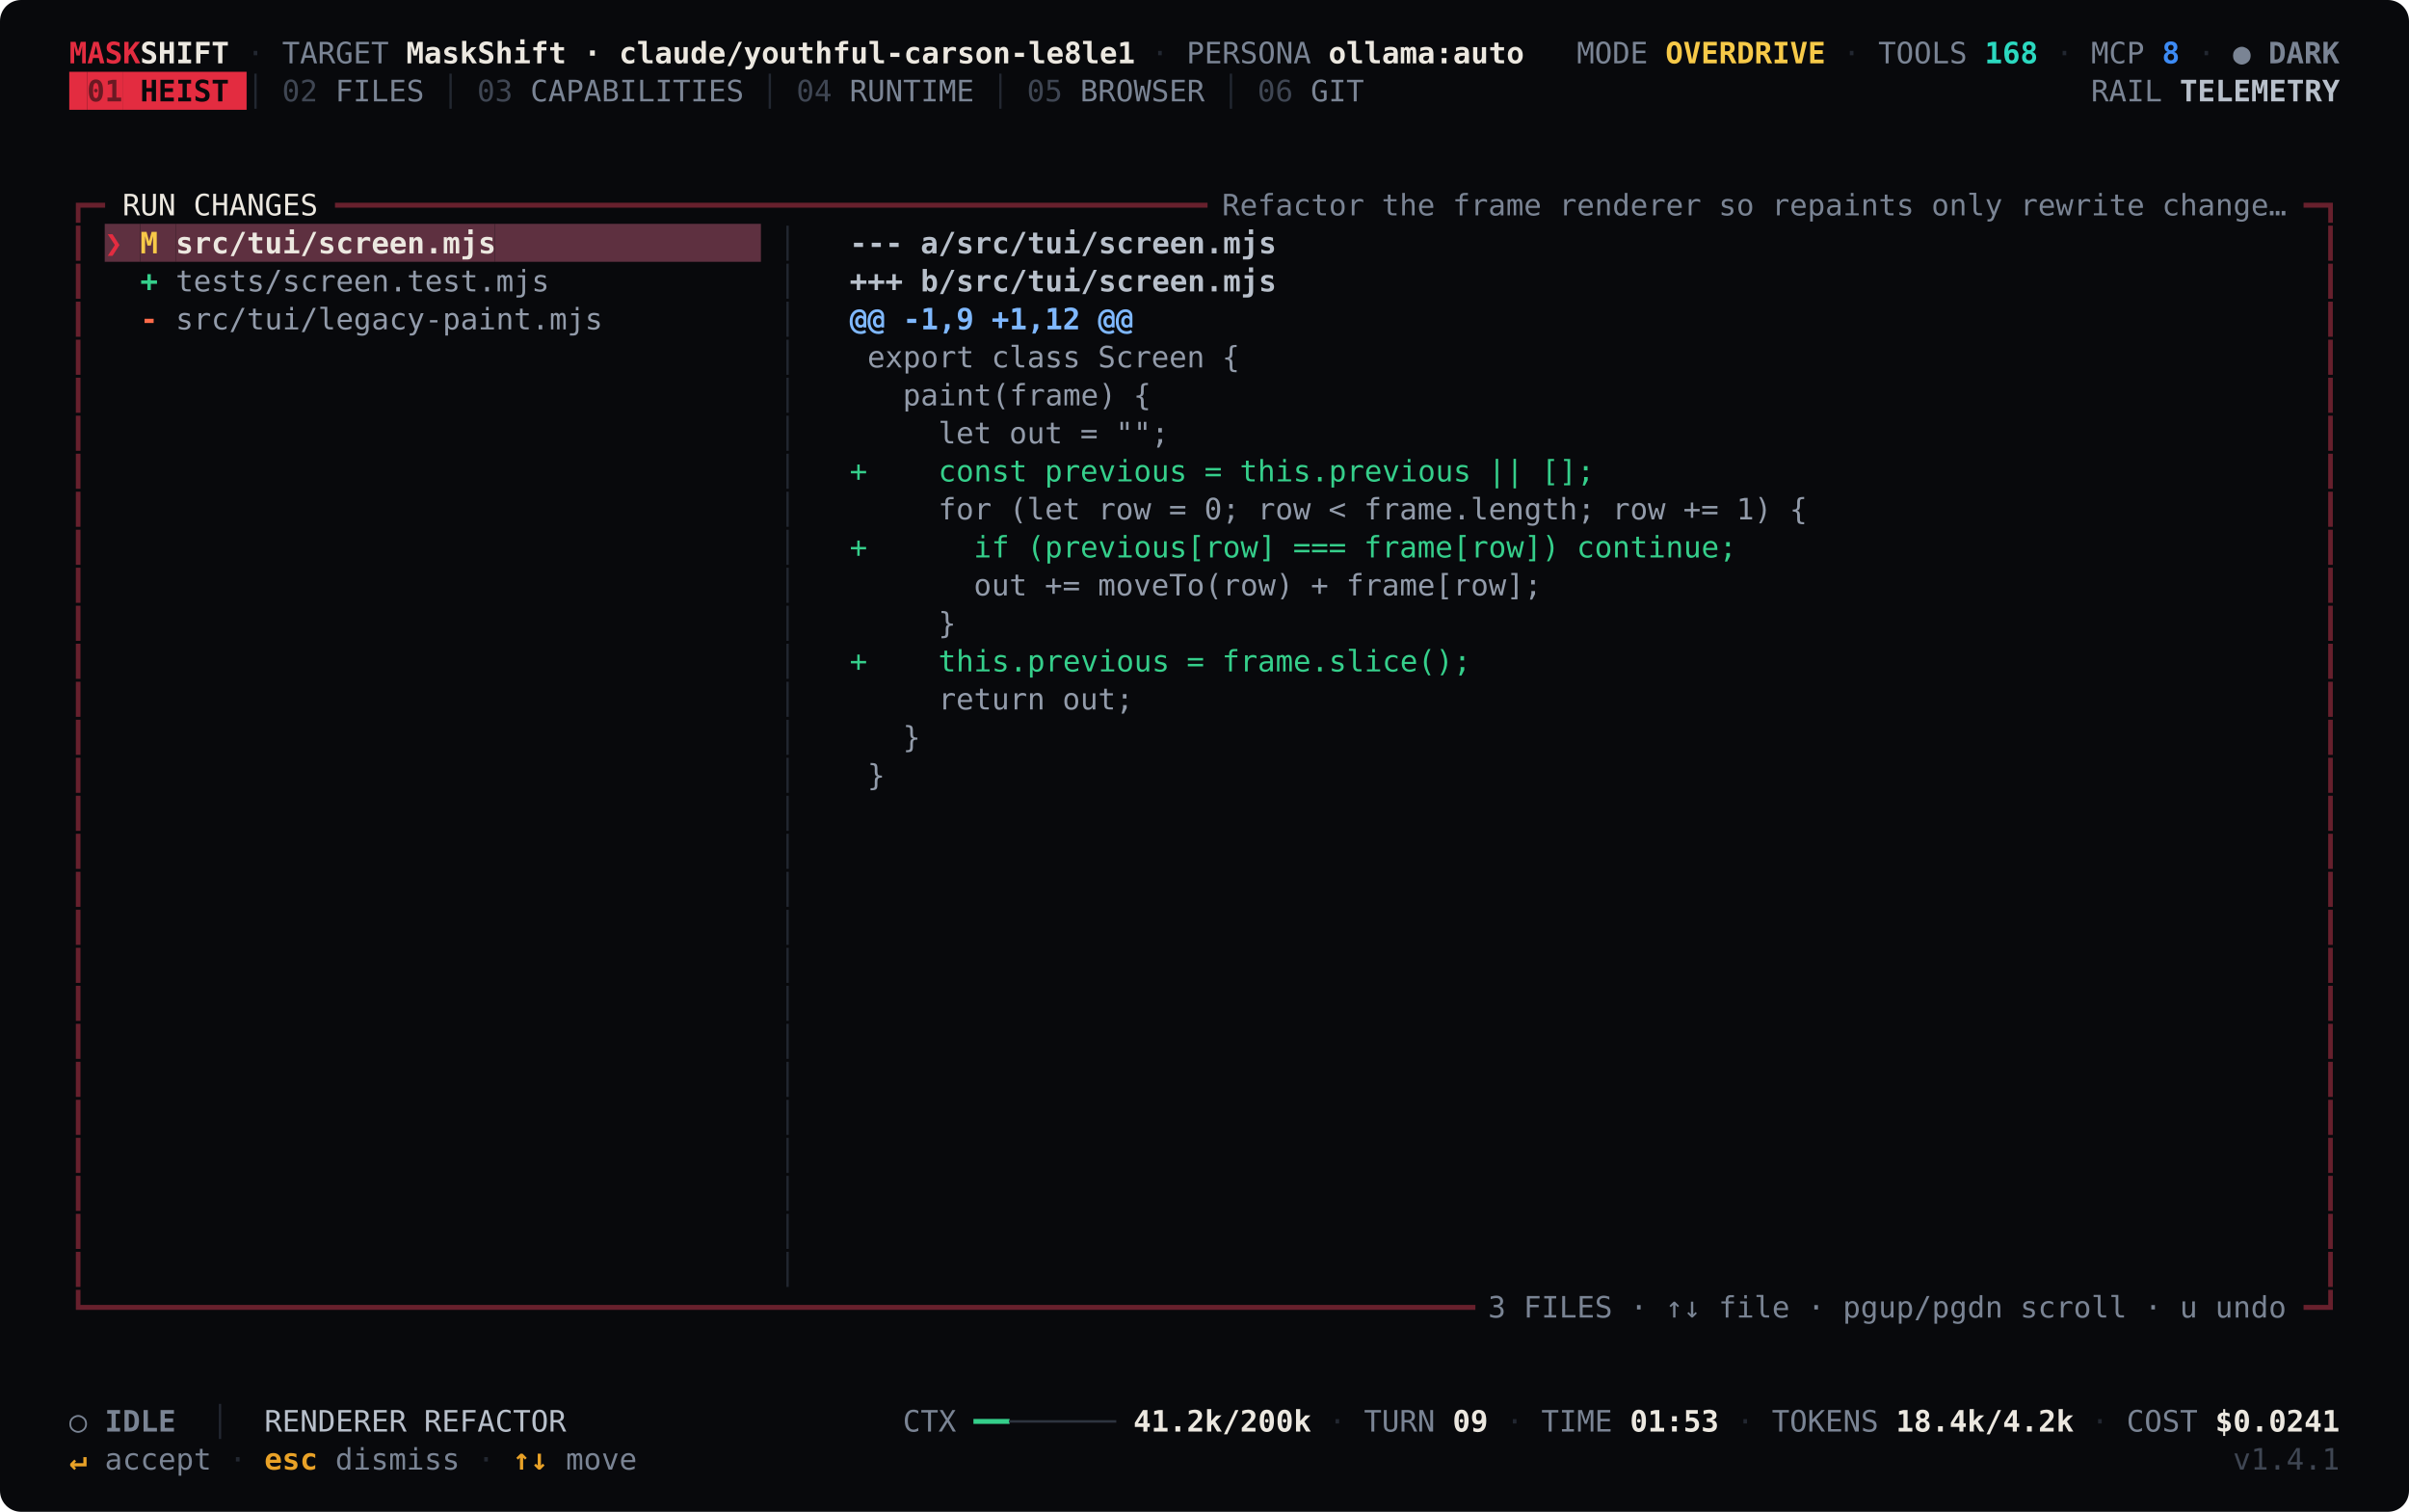
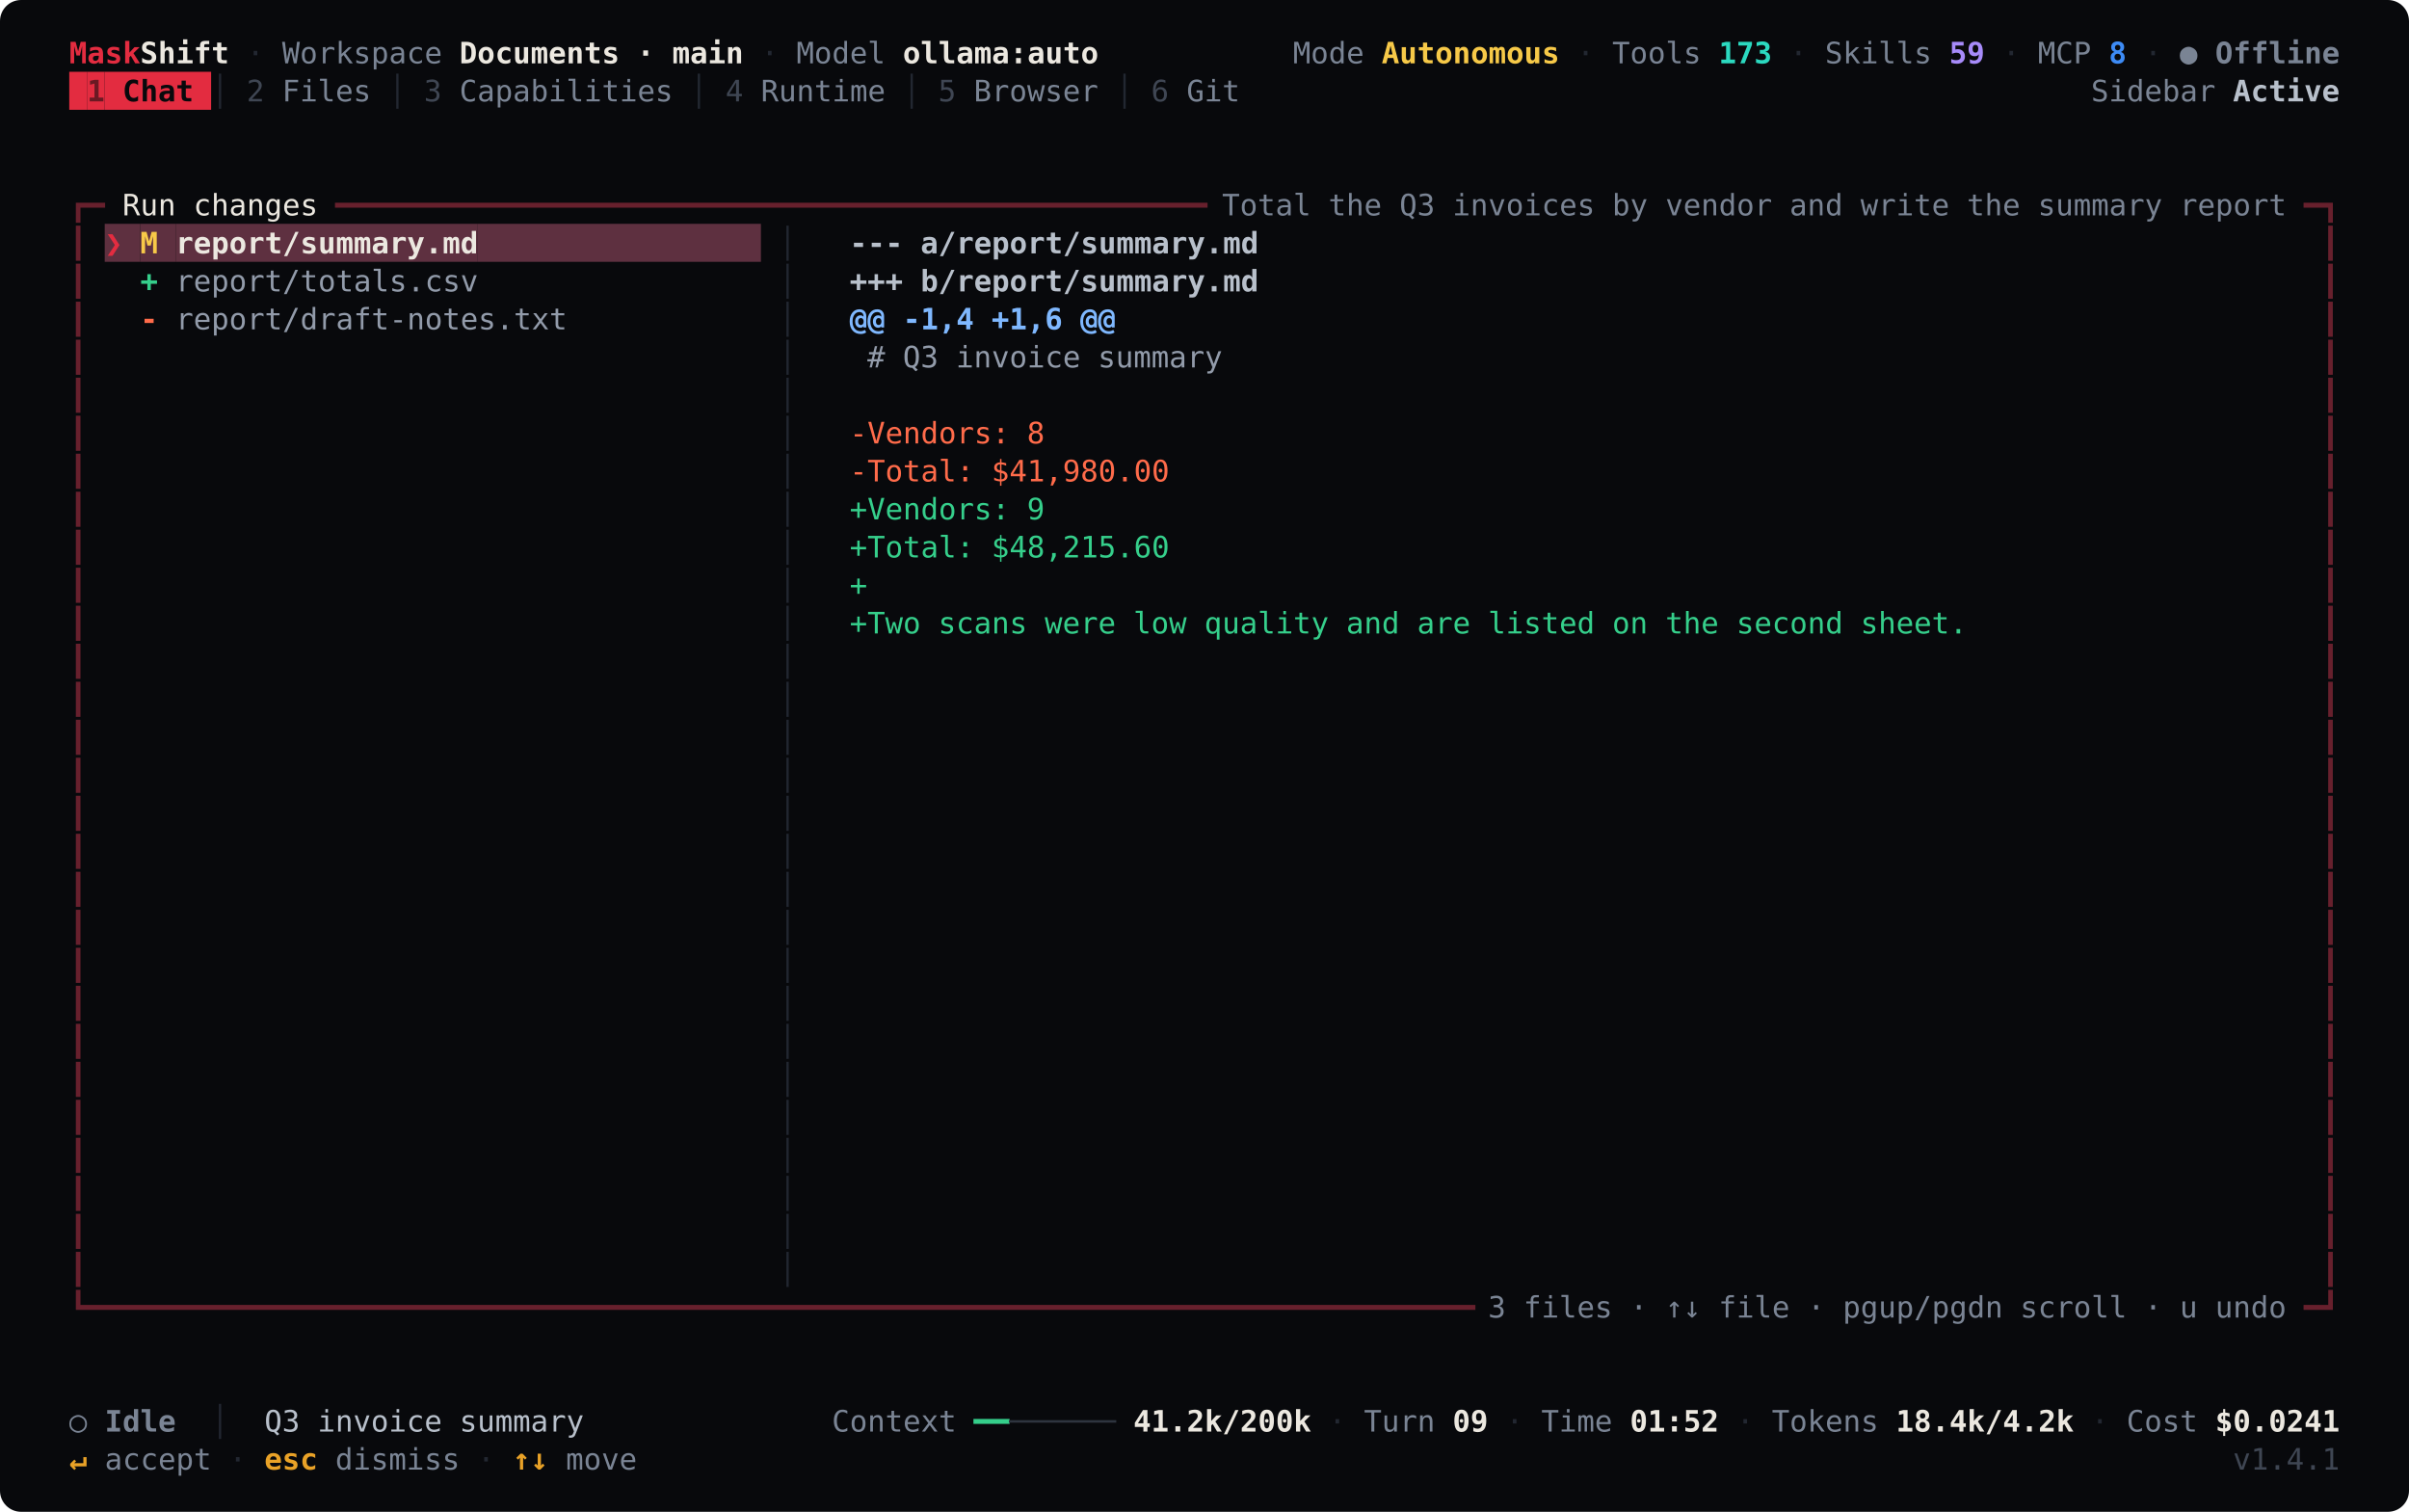
<svg xmlns="http://www.w3.org/2000/svg" width="1141" height="716" viewBox="0 0 1141 716" role="img" aria-label="MaskShift — what the last run changed">
  <rect width="100%" height="100%" rx="10" fill="#08090C" />
  <g font-family="SFMono-Regular, Menlo, Consolas, DejaVu Sans Mono, monospace" font-size="14" xml:space="preserve">
-     <text x="32.80" y="30.00" fill="#e32c40" textLength="33.60" lengthAdjust="spacingAndGlyphs" font-weight="700">MASK</text>
-     <text x="66.40" y="30.00" fill="#ece8e0" textLength="42.00" lengthAdjust="spacingAndGlyphs" font-weight="700">SHIFT</text>
+     <text x="32.80" y="30.00" fill="#e32c40" textLength="33.60" lengthAdjust="spacingAndGlyphs" font-weight="700">Mask</text>
+     <text x="66.40" y="30.00" fill="#ece8e0" textLength="42.00" lengthAdjust="spacingAndGlyphs" font-weight="700">Shift</text>
    <text x="116.80" y="30.00" fill="#222731" textLength="8.40" lengthAdjust="spacingAndGlyphs">·</text>
-     <text x="133.60" y="30.00" fill="#7a8494" textLength="50.40" lengthAdjust="spacingAndGlyphs">TARGET</text>
-     <text x="192.40" y="30.00" fill="#ece8e0" textLength="75.60" lengthAdjust="spacingAndGlyphs" font-weight="700">MaskShift</text>
-     <text x="276.40" y="30.00" fill="#ece8e0" textLength="8.40" lengthAdjust="spacingAndGlyphs" font-weight="700">·</text>
-     <text x="293.20" y="30.00" fill="#ece8e0" textLength="243.60" lengthAdjust="spacingAndGlyphs" font-weight="700">claude/youthful-carson-le8le1</text>
-     <text x="545.20" y="30.00" fill="#222731" textLength="8.40" lengthAdjust="spacingAndGlyphs">·</text>
-     <text x="562.00" y="30.00" fill="#7a8494" textLength="58.80" lengthAdjust="spacingAndGlyphs">PERSONA</text>
-     <text x="629.20" y="30.00" fill="#ece8e0" textLength="92.40" lengthAdjust="spacingAndGlyphs" font-weight="700">ollama:auto</text>
-     <text x="746.80" y="30.00" fill="#7a8494" textLength="33.60" lengthAdjust="spacingAndGlyphs">MODE</text>
-     <text x="788.80" y="30.00" fill="#f7c948" textLength="75.60" lengthAdjust="spacingAndGlyphs" font-weight="700">OVERDRIVE</text>
-     <text x="872.80" y="30.00" fill="#222731" textLength="8.40" lengthAdjust="spacingAndGlyphs">·</text>
-     <text x="889.60" y="30.00" fill="#7a8494" textLength="42.00" lengthAdjust="spacingAndGlyphs">TOOLS</text>
-     <text x="940.00" y="30.00" fill="#2bd9c0" textLength="25.20" lengthAdjust="spacingAndGlyphs" font-weight="700">168</text>
-     <text x="973.60" y="30.00" fill="#222731" textLength="8.40" lengthAdjust="spacingAndGlyphs">·</text>
-     <text x="990.40" y="30.00" fill="#7a8494" textLength="25.20" lengthAdjust="spacingAndGlyphs">MCP</text>
-     <text x="1024.00" y="30.00" fill="#3d8bf5" textLength="8.40" lengthAdjust="spacingAndGlyphs" font-weight="700">8</text>
-     <text x="1040.80" y="30.00" fill="#222731" textLength="8.40" lengthAdjust="spacingAndGlyphs">·</text>
-     <text x="1057.60" y="30.00" fill="#7a8494" textLength="8.40" lengthAdjust="spacingAndGlyphs">●</text>
-     <text x="1074.40" y="30.00" fill="#7a8494" textLength="33.60" lengthAdjust="spacingAndGlyphs" font-weight="700">DARK</text>
+     <text x="133.60" y="30.00" fill="#7a8494" textLength="75.60" lengthAdjust="spacingAndGlyphs">Workspace</text>
+     <text x="217.60" y="30.00" fill="#ece8e0" textLength="75.60" lengthAdjust="spacingAndGlyphs" font-weight="700">Documents</text>
+     <text x="301.60" y="30.00" fill="#ece8e0" textLength="8.40" lengthAdjust="spacingAndGlyphs" font-weight="700">·</text>
+     <text x="318.40" y="30.00" fill="#ece8e0" textLength="33.60" lengthAdjust="spacingAndGlyphs" font-weight="700">main</text>
+     <text x="360.40" y="30.00" fill="#222731" textLength="8.40" lengthAdjust="spacingAndGlyphs">·</text>
+     <text x="377.20" y="30.00" fill="#7a8494" textLength="42.00" lengthAdjust="spacingAndGlyphs">Model</text>
+     <text x="427.60" y="30.00" fill="#ece8e0" textLength="92.40" lengthAdjust="spacingAndGlyphs" font-weight="700">ollama:auto</text>
+     <text x="612.40" y="30.00" fill="#7a8494" textLength="33.60" lengthAdjust="spacingAndGlyphs">Mode</text>
+     <text x="654.40" y="30.00" fill="#f7c948" textLength="84.00" lengthAdjust="spacingAndGlyphs" font-weight="700">Autonomous</text>
+     <text x="746.80" y="30.00" fill="#222731" textLength="8.40" lengthAdjust="spacingAndGlyphs">·</text>
+     <text x="763.60" y="30.00" fill="#7a8494" textLength="42.00" lengthAdjust="spacingAndGlyphs">Tools</text>
+     <text x="814.00" y="30.00" fill="#2bd9c0" textLength="25.20" lengthAdjust="spacingAndGlyphs" font-weight="700">173</text>
+     <text x="847.60" y="30.00" fill="#222731" textLength="8.40" lengthAdjust="spacingAndGlyphs">·</text>
+     <text x="864.40" y="30.00" fill="#7a8494" textLength="50.40" lengthAdjust="spacingAndGlyphs">Skills</text>
+     <text x="923.20" y="30.00" fill="#a78bfa" textLength="16.80" lengthAdjust="spacingAndGlyphs" font-weight="700">59</text>
+     <text x="948.40" y="30.00" fill="#222731" textLength="8.40" lengthAdjust="spacingAndGlyphs">·</text>
+     <text x="965.20" y="30.00" fill="#7a8494" textLength="25.20" lengthAdjust="spacingAndGlyphs">MCP</text>
+     <text x="998.80" y="30.00" fill="#3d8bf5" textLength="8.40" lengthAdjust="spacingAndGlyphs" font-weight="700">8</text>
+     <text x="1015.60" y="30.00" fill="#222731" textLength="8.40" lengthAdjust="spacingAndGlyphs">·</text>
+     <text x="1032.40" y="30.00" fill="#7a8494" textLength="8.40" lengthAdjust="spacingAndGlyphs">●</text>
+     <text x="1049.20" y="30.00" fill="#7a8494" textLength="58.80" lengthAdjust="spacingAndGlyphs" font-weight="700">Offline</text>
    <rect x="32.80" y="34.00" width="8.40" height="18" fill="#e32c40" />
-     <rect x="41.20" y="34.00" width="16.80" height="18" fill="#e32c40" />
-     <text x="41.20" y="48.00" fill="#6b1923" textLength="16.80" lengthAdjust="spacingAndGlyphs" font-weight="700">01</text>
-     <rect x="58.00" y="34.00" width="58.80" height="18" fill="#e32c40" />
-     <text x="66.40" y="48.00" fill="#08090c" textLength="42.00" lengthAdjust="spacingAndGlyphs" font-weight="700">HEIST</text>
-     <text x="116.80" y="48.00" fill="#222731" textLength="8.40" lengthAdjust="spacingAndGlyphs">│</text>
-     <text x="133.60" y="48.00" fill="#3f4653" textLength="16.80" lengthAdjust="spacingAndGlyphs">02</text>
-     <text x="158.80" y="48.00" fill="#7a8494" textLength="42.00" lengthAdjust="spacingAndGlyphs">FILES</text>
-     <text x="209.20" y="48.00" fill="#222731" textLength="8.40" lengthAdjust="spacingAndGlyphs">│</text>
-     <text x="226.00" y="48.00" fill="#3f4653" textLength="16.80" lengthAdjust="spacingAndGlyphs">03</text>
-     <text x="251.20" y="48.00" fill="#7a8494" textLength="100.80" lengthAdjust="spacingAndGlyphs">CAPABILITIES</text>
-     <text x="360.40" y="48.00" fill="#222731" textLength="8.40" lengthAdjust="spacingAndGlyphs">│</text>
-     <text x="377.20" y="48.00" fill="#3f4653" textLength="16.80" lengthAdjust="spacingAndGlyphs">04</text>
-     <text x="402.40" y="48.00" fill="#7a8494" textLength="58.80" lengthAdjust="spacingAndGlyphs">RUNTIME</text>
-     <text x="469.60" y="48.00" fill="#222731" textLength="8.40" lengthAdjust="spacingAndGlyphs">│</text>
-     <text x="486.40" y="48.00" fill="#3f4653" textLength="16.80" lengthAdjust="spacingAndGlyphs">05</text>
-     <text x="511.60" y="48.00" fill="#7a8494" textLength="58.80" lengthAdjust="spacingAndGlyphs">BROWSER</text>
-     <text x="578.80" y="48.00" fill="#222731" textLength="8.40" lengthAdjust="spacingAndGlyphs">│</text>
-     <text x="595.60" y="48.00" fill="#3f4653" textLength="16.80" lengthAdjust="spacingAndGlyphs">06</text>
-     <text x="620.80" y="48.00" fill="#7a8494" textLength="25.20" lengthAdjust="spacingAndGlyphs">GIT</text>
-     <text x="990.40" y="48.00" fill="#7a8494" textLength="33.60" lengthAdjust="spacingAndGlyphs">RAIL</text>
-     <text x="1032.40" y="48.00" fill="#b8c0cb" textLength="75.60" lengthAdjust="spacingAndGlyphs" font-weight="700">TELEMETRY</text>
+     <rect x="41.20" y="34.00" width="8.40" height="18" fill="#e32c40" />
+     <text x="41.20" y="48.00" fill="#6b1923" textLength="8.40" lengthAdjust="spacingAndGlyphs" font-weight="700">1</text>
+     <rect x="49.60" y="34.00" width="50.40" height="18" fill="#e32c40" />
+     <text x="58.00" y="48.00" fill="#08090c" textLength="33.60" lengthAdjust="spacingAndGlyphs" font-weight="700">Chat</text>
+     <text x="100.00" y="48.00" fill="#222731" textLength="8.40" lengthAdjust="spacingAndGlyphs">│</text>
+     <text x="116.80" y="48.00" fill="#3f4653" textLength="8.40" lengthAdjust="spacingAndGlyphs">2</text>
+     <text x="133.60" y="48.00" fill="#7a8494" textLength="42.00" lengthAdjust="spacingAndGlyphs">Files</text>
+     <text x="184.00" y="48.00" fill="#222731" textLength="8.40" lengthAdjust="spacingAndGlyphs">│</text>
+     <text x="200.80" y="48.00" fill="#3f4653" textLength="8.40" lengthAdjust="spacingAndGlyphs">3</text>
+     <text x="217.60" y="48.00" fill="#7a8494" textLength="100.80" lengthAdjust="spacingAndGlyphs">Capabilities</text>
+     <text x="326.80" y="48.00" fill="#222731" textLength="8.40" lengthAdjust="spacingAndGlyphs">│</text>
+     <text x="343.60" y="48.00" fill="#3f4653" textLength="8.40" lengthAdjust="spacingAndGlyphs">4</text>
+     <text x="360.40" y="48.00" fill="#7a8494" textLength="58.80" lengthAdjust="spacingAndGlyphs">Runtime</text>
+     <text x="427.60" y="48.00" fill="#222731" textLength="8.40" lengthAdjust="spacingAndGlyphs">│</text>
+     <text x="444.40" y="48.00" fill="#3f4653" textLength="8.40" lengthAdjust="spacingAndGlyphs">5</text>
+     <text x="461.20" y="48.00" fill="#7a8494" textLength="58.80" lengthAdjust="spacingAndGlyphs">Browser</text>
+     <text x="528.40" y="48.00" fill="#222731" textLength="8.40" lengthAdjust="spacingAndGlyphs">│</text>
+     <text x="545.20" y="48.00" fill="#3f4653" textLength="8.40" lengthAdjust="spacingAndGlyphs">6</text>
+     <text x="562.00" y="48.00" fill="#7a8494" textLength="25.20" lengthAdjust="spacingAndGlyphs">Git</text>
+     <text x="990.40" y="48.00" fill="#7a8494" textLength="58.80" lengthAdjust="spacingAndGlyphs">Sidebar</text>
+     <text x="1057.60" y="48.00" fill="#b8c0cb" textLength="50.40" lengthAdjust="spacingAndGlyphs" font-weight="700">Active</text>
    <text x="32.80" y="102.00" fill="#67202d" textLength="16.80" lengthAdjust="spacingAndGlyphs">┏━</text>
-     <text x="58.00" y="102.00" fill="#ece8e0" textLength="25.20" lengthAdjust="spacingAndGlyphs">RUN</text>
-     <text x="91.60" y="102.00" fill="#ece8e0" textLength="58.80" lengthAdjust="spacingAndGlyphs">CHANGES</text>
+     <text x="58.00" y="102.00" fill="#ece8e0" textLength="25.20" lengthAdjust="spacingAndGlyphs">Run</text>
+     <text x="91.60" y="102.00" fill="#ece8e0" textLength="58.80" lengthAdjust="spacingAndGlyphs">changes</text>
    <text x="158.80" y="102.00" fill="#67202d" textLength="411.60" lengthAdjust="spacingAndGlyphs">━━━━━━━━━━━━━━━━━━━━━━━━━━━━━━━━━━━━━━━━━━━━━━━━━</text>
-     <text x="578.80" y="102.00" fill="#7a8494" textLength="67.20" lengthAdjust="spacingAndGlyphs">Refactor</text>
-     <text x="654.40" y="102.00" fill="#7a8494" textLength="25.20" lengthAdjust="spacingAndGlyphs">the</text>
-     <text x="688.00" y="102.00" fill="#7a8494" textLength="42.00" lengthAdjust="spacingAndGlyphs">frame</text>
-     <text x="738.40" y="102.00" fill="#7a8494" textLength="67.20" lengthAdjust="spacingAndGlyphs">renderer</text>
-     <text x="814.00" y="102.00" fill="#7a8494" textLength="16.80" lengthAdjust="spacingAndGlyphs">so</text>
-     <text x="839.20" y="102.00" fill="#7a8494" textLength="67.20" lengthAdjust="spacingAndGlyphs">repaints</text>
-     <text x="914.80" y="102.00" fill="#7a8494" textLength="33.60" lengthAdjust="spacingAndGlyphs">only</text>
-     <text x="956.80" y="102.00" fill="#7a8494" textLength="58.80" lengthAdjust="spacingAndGlyphs">rewrite</text>
-     <text x="1024.00" y="102.00" fill="#7a8494" textLength="58.80" lengthAdjust="spacingAndGlyphs">change…</text>
+     <text x="578.80" y="102.00" fill="#7a8494" textLength="42.00" lengthAdjust="spacingAndGlyphs">Total</text>
+     <text x="629.20" y="102.00" fill="#7a8494" textLength="25.20" lengthAdjust="spacingAndGlyphs">the</text>
+     <text x="662.80" y="102.00" fill="#7a8494" textLength="16.80" lengthAdjust="spacingAndGlyphs">Q3</text>
+     <text x="688.00" y="102.00" fill="#7a8494" textLength="67.20" lengthAdjust="spacingAndGlyphs">invoices</text>
+     <text x="763.60" y="102.00" fill="#7a8494" textLength="16.80" lengthAdjust="spacingAndGlyphs">by</text>
+     <text x="788.80" y="102.00" fill="#7a8494" textLength="50.40" lengthAdjust="spacingAndGlyphs">vendor</text>
+     <text x="847.60" y="102.00" fill="#7a8494" textLength="25.20" lengthAdjust="spacingAndGlyphs">and</text>
+     <text x="881.20" y="102.00" fill="#7a8494" textLength="42.00" lengthAdjust="spacingAndGlyphs">write</text>
+     <text x="931.60" y="102.00" fill="#7a8494" textLength="25.20" lengthAdjust="spacingAndGlyphs">the</text>
+     <text x="965.20" y="102.00" fill="#7a8494" textLength="58.80" lengthAdjust="spacingAndGlyphs">summary</text>
+     <text x="1032.40" y="102.00" fill="#7a8494" textLength="50.40" lengthAdjust="spacingAndGlyphs">report</text>
    <text x="1091.20" y="102.00" fill="#67202d" textLength="16.80" lengthAdjust="spacingAndGlyphs">━┓</text>
    <text x="32.80" y="120.00" fill="#67202d" textLength="8.40" lengthAdjust="spacingAndGlyphs">┃</text>
    <rect x="49.60" y="106.00" width="16.80" height="18" fill="#5e3040" />
    <text x="49.60" y="120.00" fill="#e32c40" textLength="8.40" lengthAdjust="spacingAndGlyphs">❯</text>
    <rect x="66.40" y="106.00" width="16.80" height="18" fill="#5e3040" />
    <text x="66.40" y="120.00" fill="#f7c948" textLength="8.40" lengthAdjust="spacingAndGlyphs" font-weight="700">M</text>
-     <rect x="83.20" y="106.00" width="151.20" height="18" fill="#5e3040" />
-     <text x="83.20" y="120.00" fill="#ece8e0" textLength="151.20" lengthAdjust="spacingAndGlyphs" font-weight="700">src/tui/screen.mjs</text>
-     <rect x="234.40" y="106.00" width="126.00" height="18" fill="#5e3040" />
+     <rect x="83.20" y="106.00" width="142.80" height="18" fill="#5e3040" />
+     <text x="83.20" y="120.00" fill="#ece8e0" textLength="142.80" lengthAdjust="spacingAndGlyphs" font-weight="700">report/summary.md</text>
+     <rect x="226.00" y="106.00" width="134.40" height="18" fill="#5e3040" />
    <text x="368.80" y="120.00" fill="#222731" textLength="8.40" lengthAdjust="spacingAndGlyphs">│</text>
    <text x="402.40" y="120.00" fill="#b8c0cb" textLength="25.20" lengthAdjust="spacingAndGlyphs" font-weight="700">---</text>
-     <text x="436.00" y="120.00" fill="#b8c0cb" textLength="168.00" lengthAdjust="spacingAndGlyphs" font-weight="700">a/src/tui/screen.mjs</text>
+     <text x="436.00" y="120.00" fill="#b8c0cb" textLength="159.60" lengthAdjust="spacingAndGlyphs" font-weight="700">a/report/summary.md</text>
    <text x="1099.60" y="120.00" fill="#67202d" textLength="8.40" lengthAdjust="spacingAndGlyphs">┃</text>
    <text x="32.80" y="138.00" fill="#67202d" textLength="8.40" lengthAdjust="spacingAndGlyphs">┃</text>
    <text x="66.40" y="138.00" fill="#35cf8b" textLength="8.40" lengthAdjust="spacingAndGlyphs" font-weight="700">+</text>
-     <text x="83.20" y="138.00" fill="#929baa" textLength="176.40" lengthAdjust="spacingAndGlyphs">tests/screen.test.mjs</text>
+     <text x="83.20" y="138.00" fill="#929baa" textLength="142.80" lengthAdjust="spacingAndGlyphs">report/totals.csv</text>
    <text x="368.80" y="138.00" fill="#222731" textLength="8.40" lengthAdjust="spacingAndGlyphs">│</text>
    <text x="402.40" y="138.00" fill="#b8c0cb" textLength="25.20" lengthAdjust="spacingAndGlyphs" font-weight="700">+++</text>
-     <text x="436.00" y="138.00" fill="#b8c0cb" textLength="168.00" lengthAdjust="spacingAndGlyphs" font-weight="700">b/src/tui/screen.mjs</text>
+     <text x="436.00" y="138.00" fill="#b8c0cb" textLength="159.60" lengthAdjust="spacingAndGlyphs" font-weight="700">b/report/summary.md</text>
    <text x="1099.60" y="138.00" fill="#67202d" textLength="8.40" lengthAdjust="spacingAndGlyphs">┃</text>
    <text x="32.80" y="156.00" fill="#67202d" textLength="8.40" lengthAdjust="spacingAndGlyphs">┃</text>
    <text x="66.40" y="156.00" fill="#ff6b4a" textLength="8.40" lengthAdjust="spacingAndGlyphs" font-weight="700">-</text>
-     <text x="83.20" y="156.00" fill="#929baa" textLength="201.60" lengthAdjust="spacingAndGlyphs">src/tui/legacy-paint.mjs</text>
+     <text x="83.20" y="156.00" fill="#929baa" textLength="184.80" lengthAdjust="spacingAndGlyphs">report/draft-notes.txt</text>
    <text x="368.80" y="156.00" fill="#222731" textLength="8.40" lengthAdjust="spacingAndGlyphs">│</text>
    <text x="402.40" y="156.00" fill="#7fb8ff" textLength="16.80" lengthAdjust="spacingAndGlyphs" font-weight="700">@@</text>
-     <text x="427.60" y="156.00" fill="#7fb8ff" textLength="33.60" lengthAdjust="spacingAndGlyphs" font-weight="700">-1,9</text>
-     <text x="469.60" y="156.00" fill="#7fb8ff" textLength="42.00" lengthAdjust="spacingAndGlyphs" font-weight="700">+1,12</text>
-     <text x="520.00" y="156.00" fill="#7fb8ff" textLength="16.80" lengthAdjust="spacingAndGlyphs" font-weight="700">@@</text>
+     <text x="427.60" y="156.00" fill="#7fb8ff" textLength="33.60" lengthAdjust="spacingAndGlyphs" font-weight="700">-1,4</text>
+     <text x="469.60" y="156.00" fill="#7fb8ff" textLength="33.60" lengthAdjust="spacingAndGlyphs" font-weight="700">+1,6</text>
+     <text x="511.60" y="156.00" fill="#7fb8ff" textLength="16.80" lengthAdjust="spacingAndGlyphs" font-weight="700">@@</text>
    <text x="1099.60" y="156.00" fill="#67202d" textLength="8.40" lengthAdjust="spacingAndGlyphs">┃</text>
    <text x="32.80" y="174.00" fill="#67202d" textLength="8.40" lengthAdjust="spacingAndGlyphs">┃</text>
    <text x="368.80" y="174.00" fill="#222731" textLength="8.40" lengthAdjust="spacingAndGlyphs">│</text>
-     <text x="410.80" y="174.00" fill="#929baa" textLength="50.40" lengthAdjust="spacingAndGlyphs">export</text>
-     <text x="469.60" y="174.00" fill="#929baa" textLength="42.00" lengthAdjust="spacingAndGlyphs">class</text>
-     <text x="520.00" y="174.00" fill="#929baa" textLength="50.40" lengthAdjust="spacingAndGlyphs">Screen</text>
-     <text x="578.80" y="174.00" fill="#929baa" textLength="8.40" lengthAdjust="spacingAndGlyphs">{</text>
+     <text x="410.80" y="174.00" fill="#929baa" textLength="8.40" lengthAdjust="spacingAndGlyphs">#</text>
+     <text x="427.60" y="174.00" fill="#929baa" textLength="16.80" lengthAdjust="spacingAndGlyphs">Q3</text>
+     <text x="452.80" y="174.00" fill="#929baa" textLength="58.80" lengthAdjust="spacingAndGlyphs">invoice</text>
+     <text x="520.00" y="174.00" fill="#929baa" textLength="58.80" lengthAdjust="spacingAndGlyphs">summary</text>
    <text x="1099.60" y="174.00" fill="#67202d" textLength="8.40" lengthAdjust="spacingAndGlyphs">┃</text>
    <text x="32.80" y="192.00" fill="#67202d" textLength="8.40" lengthAdjust="spacingAndGlyphs">┃</text>
    <text x="368.80" y="192.00" fill="#222731" textLength="8.40" lengthAdjust="spacingAndGlyphs">│</text>
-     <text x="427.60" y="192.00" fill="#929baa" textLength="100.80" lengthAdjust="spacingAndGlyphs">paint(frame)</text>
-     <text x="536.80" y="192.00" fill="#929baa" textLength="8.40" lengthAdjust="spacingAndGlyphs">{</text>
    <text x="1099.60" y="192.00" fill="#67202d" textLength="8.40" lengthAdjust="spacingAndGlyphs">┃</text>
    <text x="32.80" y="210.00" fill="#67202d" textLength="8.40" lengthAdjust="spacingAndGlyphs">┃</text>
    <text x="368.80" y="210.00" fill="#222731" textLength="8.40" lengthAdjust="spacingAndGlyphs">│</text>
-     <text x="444.40" y="210.00" fill="#929baa" textLength="25.20" lengthAdjust="spacingAndGlyphs">let</text>
-     <text x="478.00" y="210.00" fill="#929baa" textLength="25.20" lengthAdjust="spacingAndGlyphs">out</text>
-     <text x="511.60" y="210.00" fill="#929baa" textLength="8.40" lengthAdjust="spacingAndGlyphs">=</text>
-     <text x="528.40" y="210.00" fill="#929baa" textLength="25.20" lengthAdjust="spacingAndGlyphs">"";</text>
+     <text x="402.40" y="210.00" fill="#ff6b4a" textLength="75.60" lengthAdjust="spacingAndGlyphs">-Vendors:</text>
+     <text x="486.40" y="210.00" fill="#ff6b4a" textLength="8.40" lengthAdjust="spacingAndGlyphs">8</text>
    <text x="1099.60" y="210.00" fill="#67202d" textLength="8.40" lengthAdjust="spacingAndGlyphs">┃</text>
    <text x="32.80" y="228.00" fill="#67202d" textLength="8.40" lengthAdjust="spacingAndGlyphs">┃</text>
    <text x="368.80" y="228.00" fill="#222731" textLength="8.40" lengthAdjust="spacingAndGlyphs">│</text>
-     <text x="402.40" y="228.00" fill="#35cf8b" textLength="8.40" lengthAdjust="spacingAndGlyphs">+</text>
-     <text x="444.40" y="228.00" fill="#35cf8b" textLength="42.00" lengthAdjust="spacingAndGlyphs">const</text>
-     <text x="494.80" y="228.00" fill="#35cf8b" textLength="67.20" lengthAdjust="spacingAndGlyphs">previous</text>
-     <text x="570.40" y="228.00" fill="#35cf8b" textLength="8.40" lengthAdjust="spacingAndGlyphs">=</text>
-     <text x="587.20" y="228.00" fill="#35cf8b" textLength="109.20" lengthAdjust="spacingAndGlyphs">this.previous</text>
-     <text x="704.80" y="228.00" fill="#35cf8b" textLength="16.80" lengthAdjust="spacingAndGlyphs">||</text>
-     <text x="730.00" y="228.00" fill="#35cf8b" textLength="25.20" lengthAdjust="spacingAndGlyphs">[];</text>
+     <text x="402.40" y="228.00" fill="#ff6b4a" textLength="58.80" lengthAdjust="spacingAndGlyphs">-Total:</text>
+     <text x="469.60" y="228.00" fill="#ff6b4a" textLength="84.00" lengthAdjust="spacingAndGlyphs">$41,980.00</text>
    <text x="1099.60" y="228.00" fill="#67202d" textLength="8.40" lengthAdjust="spacingAndGlyphs">┃</text>
    <text x="32.80" y="246.00" fill="#67202d" textLength="8.40" lengthAdjust="spacingAndGlyphs">┃</text>
    <text x="368.80" y="246.00" fill="#222731" textLength="8.40" lengthAdjust="spacingAndGlyphs">│</text>
-     <text x="444.40" y="246.00" fill="#929baa" textLength="25.20" lengthAdjust="spacingAndGlyphs">for</text>
-     <text x="478.00" y="246.00" fill="#929baa" textLength="33.60" lengthAdjust="spacingAndGlyphs">(let</text>
-     <text x="520.00" y="246.00" fill="#929baa" textLength="25.20" lengthAdjust="spacingAndGlyphs">row</text>
-     <text x="553.60" y="246.00" fill="#929baa" textLength="8.40" lengthAdjust="spacingAndGlyphs">=</text>
-     <text x="570.40" y="246.00" fill="#929baa" textLength="16.80" lengthAdjust="spacingAndGlyphs">0;</text>
-     <text x="595.60" y="246.00" fill="#929baa" textLength="25.20" lengthAdjust="spacingAndGlyphs">row</text>
-     <text x="629.20" y="246.00" fill="#929baa" textLength="8.40" lengthAdjust="spacingAndGlyphs">&lt;</text>
-     <text x="646.00" y="246.00" fill="#929baa" textLength="109.20" lengthAdjust="spacingAndGlyphs">frame.length;</text>
-     <text x="763.60" y="246.00" fill="#929baa" textLength="25.20" lengthAdjust="spacingAndGlyphs">row</text>
-     <text x="797.20" y="246.00" fill="#929baa" textLength="16.80" lengthAdjust="spacingAndGlyphs">+=</text>
-     <text x="822.40" y="246.00" fill="#929baa" textLength="16.80" lengthAdjust="spacingAndGlyphs">1)</text>
-     <text x="847.60" y="246.00" fill="#929baa" textLength="8.40" lengthAdjust="spacingAndGlyphs">{</text>
+     <text x="402.40" y="246.00" fill="#35cf8b" textLength="75.60" lengthAdjust="spacingAndGlyphs">+Vendors:</text>
+     <text x="486.40" y="246.00" fill="#35cf8b" textLength="8.40" lengthAdjust="spacingAndGlyphs">9</text>
    <text x="1099.60" y="246.00" fill="#67202d" textLength="8.40" lengthAdjust="spacingAndGlyphs">┃</text>
    <text x="32.80" y="264.00" fill="#67202d" textLength="8.40" lengthAdjust="spacingAndGlyphs">┃</text>
    <text x="368.80" y="264.00" fill="#222731" textLength="8.40" lengthAdjust="spacingAndGlyphs">│</text>
-     <text x="402.40" y="264.00" fill="#35cf8b" textLength="8.40" lengthAdjust="spacingAndGlyphs">+</text>
-     <text x="461.20" y="264.00" fill="#35cf8b" textLength="16.80" lengthAdjust="spacingAndGlyphs">if</text>
-     <text x="486.40" y="264.00" fill="#35cf8b" textLength="117.60" lengthAdjust="spacingAndGlyphs">(previous[row]</text>
-     <text x="612.40" y="264.00" fill="#35cf8b" textLength="25.20" lengthAdjust="spacingAndGlyphs">===</text>
-     <text x="646.00" y="264.00" fill="#35cf8b" textLength="92.40" lengthAdjust="spacingAndGlyphs">frame[row])</text>
-     <text x="746.80" y="264.00" fill="#35cf8b" textLength="75.60" lengthAdjust="spacingAndGlyphs">continue;</text>
+     <text x="402.40" y="264.00" fill="#35cf8b" textLength="58.80" lengthAdjust="spacingAndGlyphs">+Total:</text>
+     <text x="469.60" y="264.00" fill="#35cf8b" textLength="84.00" lengthAdjust="spacingAndGlyphs">$48,215.60</text>
    <text x="1099.60" y="264.00" fill="#67202d" textLength="8.40" lengthAdjust="spacingAndGlyphs">┃</text>
    <text x="32.80" y="282.00" fill="#67202d" textLength="8.40" lengthAdjust="spacingAndGlyphs">┃</text>
    <text x="368.80" y="282.00" fill="#222731" textLength="8.40" lengthAdjust="spacingAndGlyphs">│</text>
-     <text x="461.20" y="282.00" fill="#929baa" textLength="25.20" lengthAdjust="spacingAndGlyphs">out</text>
-     <text x="494.80" y="282.00" fill="#929baa" textLength="16.80" lengthAdjust="spacingAndGlyphs">+=</text>
-     <text x="520.00" y="282.00" fill="#929baa" textLength="92.40" lengthAdjust="spacingAndGlyphs">moveTo(row)</text>
-     <text x="620.80" y="282.00" fill="#929baa" textLength="8.40" lengthAdjust="spacingAndGlyphs">+</text>
-     <text x="637.60" y="282.00" fill="#929baa" textLength="92.40" lengthAdjust="spacingAndGlyphs">frame[row];</text>
+     <text x="402.40" y="282.00" fill="#35cf8b" textLength="8.40" lengthAdjust="spacingAndGlyphs">+</text>
    <text x="1099.60" y="282.00" fill="#67202d" textLength="8.40" lengthAdjust="spacingAndGlyphs">┃</text>
    <text x="32.80" y="300.00" fill="#67202d" textLength="8.40" lengthAdjust="spacingAndGlyphs">┃</text>
    <text x="368.80" y="300.00" fill="#222731" textLength="8.40" lengthAdjust="spacingAndGlyphs">│</text>
-     <text x="444.40" y="300.00" fill="#929baa" textLength="8.40" lengthAdjust="spacingAndGlyphs">}</text>
+     <text x="402.40" y="300.00" fill="#35cf8b" textLength="33.60" lengthAdjust="spacingAndGlyphs">+Two</text>
+     <text x="444.40" y="300.00" fill="#35cf8b" textLength="42.00" lengthAdjust="spacingAndGlyphs">scans</text>
+     <text x="494.80" y="300.00" fill="#35cf8b" textLength="33.60" lengthAdjust="spacingAndGlyphs">were</text>
+     <text x="536.80" y="300.00" fill="#35cf8b" textLength="25.20" lengthAdjust="spacingAndGlyphs">low</text>
+     <text x="570.40" y="300.00" fill="#35cf8b" textLength="58.80" lengthAdjust="spacingAndGlyphs">quality</text>
+     <text x="637.60" y="300.00" fill="#35cf8b" textLength="25.20" lengthAdjust="spacingAndGlyphs">and</text>
+     <text x="671.20" y="300.00" fill="#35cf8b" textLength="25.20" lengthAdjust="spacingAndGlyphs">are</text>
+     <text x="704.80" y="300.00" fill="#35cf8b" textLength="50.40" lengthAdjust="spacingAndGlyphs">listed</text>
+     <text x="763.60" y="300.00" fill="#35cf8b" textLength="16.80" lengthAdjust="spacingAndGlyphs">on</text>
+     <text x="788.80" y="300.00" fill="#35cf8b" textLength="25.20" lengthAdjust="spacingAndGlyphs">the</text>
+     <text x="822.40" y="300.00" fill="#35cf8b" textLength="50.40" lengthAdjust="spacingAndGlyphs">second</text>
+     <text x="881.20" y="300.00" fill="#35cf8b" textLength="50.40" lengthAdjust="spacingAndGlyphs">sheet.</text>
    <text x="1099.60" y="300.00" fill="#67202d" textLength="8.40" lengthAdjust="spacingAndGlyphs">┃</text>
    <text x="32.80" y="318.00" fill="#67202d" textLength="8.40" lengthAdjust="spacingAndGlyphs">┃</text>
    <text x="368.80" y="318.00" fill="#222731" textLength="8.40" lengthAdjust="spacingAndGlyphs">│</text>
-     <text x="402.40" y="318.00" fill="#35cf8b" textLength="8.40" lengthAdjust="spacingAndGlyphs">+</text>
-     <text x="444.40" y="318.00" fill="#35cf8b" textLength="109.20" lengthAdjust="spacingAndGlyphs">this.previous</text>
-     <text x="562.00" y="318.00" fill="#35cf8b" textLength="8.40" lengthAdjust="spacingAndGlyphs">=</text>
-     <text x="578.80" y="318.00" fill="#35cf8b" textLength="117.60" lengthAdjust="spacingAndGlyphs">frame.slice();</text>
    <text x="1099.60" y="318.00" fill="#67202d" textLength="8.40" lengthAdjust="spacingAndGlyphs">┃</text>
    <text x="32.80" y="336.00" fill="#67202d" textLength="8.40" lengthAdjust="spacingAndGlyphs">┃</text>
    <text x="368.80" y="336.00" fill="#222731" textLength="8.40" lengthAdjust="spacingAndGlyphs">│</text>
-     <text x="444.40" y="336.00" fill="#929baa" textLength="50.40" lengthAdjust="spacingAndGlyphs">return</text>
-     <text x="503.20" y="336.00" fill="#929baa" textLength="33.60" lengthAdjust="spacingAndGlyphs">out;</text>
    <text x="1099.60" y="336.00" fill="#67202d" textLength="8.40" lengthAdjust="spacingAndGlyphs">┃</text>
    <text x="32.80" y="354.00" fill="#67202d" textLength="8.40" lengthAdjust="spacingAndGlyphs">┃</text>
    <text x="368.80" y="354.00" fill="#222731" textLength="8.40" lengthAdjust="spacingAndGlyphs">│</text>
-     <text x="427.60" y="354.00" fill="#929baa" textLength="8.40" lengthAdjust="spacingAndGlyphs">}</text>
    <text x="1099.60" y="354.00" fill="#67202d" textLength="8.40" lengthAdjust="spacingAndGlyphs">┃</text>
    <text x="32.80" y="372.00" fill="#67202d" textLength="8.40" lengthAdjust="spacingAndGlyphs">┃</text>
    <text x="368.80" y="372.00" fill="#222731" textLength="8.40" lengthAdjust="spacingAndGlyphs">│</text>
-     <text x="410.80" y="372.00" fill="#929baa" textLength="8.40" lengthAdjust="spacingAndGlyphs">}</text>
    <text x="1099.60" y="372.00" fill="#67202d" textLength="8.40" lengthAdjust="spacingAndGlyphs">┃</text>
    <text x="32.80" y="390.00" fill="#67202d" textLength="8.40" lengthAdjust="spacingAndGlyphs">┃</text>
    <text x="368.80" y="390.00" fill="#222731" textLength="8.40" lengthAdjust="spacingAndGlyphs">│</text>
    <text x="1099.60" y="390.00" fill="#67202d" textLength="8.40" lengthAdjust="spacingAndGlyphs">┃</text>
    <text x="32.80" y="408.00" fill="#67202d" textLength="8.40" lengthAdjust="spacingAndGlyphs">┃</text>
    <text x="368.80" y="408.00" fill="#222731" textLength="8.40" lengthAdjust="spacingAndGlyphs">│</text>
    <text x="1099.60" y="408.00" fill="#67202d" textLength="8.40" lengthAdjust="spacingAndGlyphs">┃</text>
    <text x="32.80" y="426.00" fill="#67202d" textLength="8.40" lengthAdjust="spacingAndGlyphs">┃</text>
    <text x="368.80" y="426.00" fill="#222731" textLength="8.40" lengthAdjust="spacingAndGlyphs">│</text>
    <text x="1099.60" y="426.00" fill="#67202d" textLength="8.40" lengthAdjust="spacingAndGlyphs">┃</text>
    <text x="32.80" y="444.00" fill="#67202d" textLength="8.40" lengthAdjust="spacingAndGlyphs">┃</text>
    <text x="368.80" y="444.00" fill="#222731" textLength="8.40" lengthAdjust="spacingAndGlyphs">│</text>
    <text x="1099.60" y="444.00" fill="#67202d" textLength="8.40" lengthAdjust="spacingAndGlyphs">┃</text>
    <text x="32.80" y="462.00" fill="#67202d" textLength="8.40" lengthAdjust="spacingAndGlyphs">┃</text>
    <text x="368.80" y="462.00" fill="#222731" textLength="8.40" lengthAdjust="spacingAndGlyphs">│</text>
    <text x="1099.60" y="462.00" fill="#67202d" textLength="8.40" lengthAdjust="spacingAndGlyphs">┃</text>
    <text x="32.80" y="480.00" fill="#67202d" textLength="8.40" lengthAdjust="spacingAndGlyphs">┃</text>
    <text x="368.80" y="480.00" fill="#222731" textLength="8.40" lengthAdjust="spacingAndGlyphs">│</text>
    <text x="1099.60" y="480.00" fill="#67202d" textLength="8.40" lengthAdjust="spacingAndGlyphs">┃</text>
    <text x="32.80" y="498.00" fill="#67202d" textLength="8.40" lengthAdjust="spacingAndGlyphs">┃</text>
    <text x="368.80" y="498.00" fill="#222731" textLength="8.40" lengthAdjust="spacingAndGlyphs">│</text>
    <text x="1099.60" y="498.00" fill="#67202d" textLength="8.40" lengthAdjust="spacingAndGlyphs">┃</text>
    <text x="32.80" y="516.00" fill="#67202d" textLength="8.40" lengthAdjust="spacingAndGlyphs">┃</text>
    <text x="368.80" y="516.00" fill="#222731" textLength="8.40" lengthAdjust="spacingAndGlyphs">│</text>
    <text x="1099.60" y="516.00" fill="#67202d" textLength="8.40" lengthAdjust="spacingAndGlyphs">┃</text>
    <text x="32.80" y="534.00" fill="#67202d" textLength="8.40" lengthAdjust="spacingAndGlyphs">┃</text>
    <text x="368.80" y="534.00" fill="#222731" textLength="8.40" lengthAdjust="spacingAndGlyphs">│</text>
    <text x="1099.60" y="534.00" fill="#67202d" textLength="8.40" lengthAdjust="spacingAndGlyphs">┃</text>
    <text x="32.80" y="552.00" fill="#67202d" textLength="8.40" lengthAdjust="spacingAndGlyphs">┃</text>
    <text x="368.80" y="552.00" fill="#222731" textLength="8.40" lengthAdjust="spacingAndGlyphs">│</text>
    <text x="1099.60" y="552.00" fill="#67202d" textLength="8.40" lengthAdjust="spacingAndGlyphs">┃</text>
    <text x="32.80" y="570.00" fill="#67202d" textLength="8.40" lengthAdjust="spacingAndGlyphs">┃</text>
    <text x="368.80" y="570.00" fill="#222731" textLength="8.40" lengthAdjust="spacingAndGlyphs">│</text>
    <text x="1099.60" y="570.00" fill="#67202d" textLength="8.40" lengthAdjust="spacingAndGlyphs">┃</text>
    <text x="32.80" y="588.00" fill="#67202d" textLength="8.40" lengthAdjust="spacingAndGlyphs">┃</text>
    <text x="368.80" y="588.00" fill="#222731" textLength="8.40" lengthAdjust="spacingAndGlyphs">│</text>
    <text x="1099.60" y="588.00" fill="#67202d" textLength="8.40" lengthAdjust="spacingAndGlyphs">┃</text>
    <text x="32.80" y="606.00" fill="#67202d" textLength="8.40" lengthAdjust="spacingAndGlyphs">┃</text>
    <text x="368.80" y="606.00" fill="#222731" textLength="8.40" lengthAdjust="spacingAndGlyphs">│</text>
    <text x="1099.60" y="606.00" fill="#67202d" textLength="8.40" lengthAdjust="spacingAndGlyphs">┃</text>
    <text x="32.80" y="624.00" fill="#67202d" textLength="663.60" lengthAdjust="spacingAndGlyphs">┗━━━━━━━━━━━━━━━━━━━━━━━━━━━━━━━━━━━━━━━━━━━━━━━━━━━━━━━━━━━━━━━━━━━━━━━━━━━━━━</text>
    <text x="704.80" y="624.00" fill="#7a8494" textLength="8.40" lengthAdjust="spacingAndGlyphs">3</text>
-     <text x="721.60" y="624.00" fill="#7a8494" textLength="42.00" lengthAdjust="spacingAndGlyphs">FILES</text>
+     <text x="721.60" y="624.00" fill="#7a8494" textLength="42.00" lengthAdjust="spacingAndGlyphs">files</text>
    <text x="772.00" y="624.00" fill="#7a8494" textLength="8.40" lengthAdjust="spacingAndGlyphs">·</text>
    <text x="788.80" y="624.00" fill="#7a8494" textLength="16.80" lengthAdjust="spacingAndGlyphs">↑↓</text>
    <text x="814.00" y="624.00" fill="#7a8494" textLength="33.60" lengthAdjust="spacingAndGlyphs">file</text>
    <text x="856.00" y="624.00" fill="#7a8494" textLength="8.40" lengthAdjust="spacingAndGlyphs">·</text>
    <text x="872.80" y="624.00" fill="#7a8494" textLength="75.60" lengthAdjust="spacingAndGlyphs">pgup/pgdn</text>
    <text x="956.80" y="624.00" fill="#7a8494" textLength="50.40" lengthAdjust="spacingAndGlyphs">scroll</text>
    <text x="1015.60" y="624.00" fill="#7a8494" textLength="8.40" lengthAdjust="spacingAndGlyphs">·</text>
    <text x="1032.40" y="624.00" fill="#7a8494" textLength="8.40" lengthAdjust="spacingAndGlyphs">u</text>
    <text x="1049.20" y="624.00" fill="#7a8494" textLength="33.60" lengthAdjust="spacingAndGlyphs">undo</text>
    <text x="1091.20" y="624.00" fill="#67202d" textLength="16.80" lengthAdjust="spacingAndGlyphs">━┛</text>
    <text x="32.80" y="678.00" fill="#7a8494" textLength="8.40" lengthAdjust="spacingAndGlyphs">○</text>
-     <text x="49.60" y="678.00" fill="#7a8494" textLength="33.60" lengthAdjust="spacingAndGlyphs" font-weight="700">IDLE</text>
+     <text x="49.60" y="678.00" fill="#7a8494" textLength="33.60" lengthAdjust="spacingAndGlyphs" font-weight="700">Idle</text>
    <text x="100.00" y="678.00" fill="#222731" textLength="8.40" lengthAdjust="spacingAndGlyphs">│</text>
-     <text x="125.20" y="678.00" fill="#b8c0cb" textLength="67.20" lengthAdjust="spacingAndGlyphs">RENDERER</text>
-     <text x="200.80" y="678.00" fill="#b8c0cb" textLength="67.20" lengthAdjust="spacingAndGlyphs">REFACTOR</text>
-     <text x="427.60" y="678.00" fill="#7a8494" textLength="25.20" lengthAdjust="spacingAndGlyphs">CTX</text>
+     <text x="125.20" y="678.00" fill="#b8c0cb" textLength="16.80" lengthAdjust="spacingAndGlyphs">Q3</text>
+     <text x="150.40" y="678.00" fill="#b8c0cb" textLength="58.80" lengthAdjust="spacingAndGlyphs">invoice</text>
+     <text x="217.60" y="678.00" fill="#b8c0cb" textLength="58.80" lengthAdjust="spacingAndGlyphs">summary</text>
+     <text x="394.00" y="678.00" fill="#7a8494" textLength="58.80" lengthAdjust="spacingAndGlyphs">Context</text>
    <text x="461.20" y="678.00" fill="#35cf8b" textLength="16.80" lengthAdjust="spacingAndGlyphs">━━</text>
    <text x="478.00" y="678.00" fill="#2e343f" textLength="50.40" lengthAdjust="spacingAndGlyphs">──────</text>
    <text x="536.80" y="678.00" fill="#ece8e0" textLength="84.00" lengthAdjust="spacingAndGlyphs" font-weight="700">41.2k/200k</text>
    <text x="629.20" y="678.00" fill="#222731" textLength="8.40" lengthAdjust="spacingAndGlyphs">·</text>
-     <text x="646.00" y="678.00" fill="#7a8494" textLength="33.60" lengthAdjust="spacingAndGlyphs">TURN</text>
+     <text x="646.00" y="678.00" fill="#7a8494" textLength="33.60" lengthAdjust="spacingAndGlyphs">Turn</text>
    <text x="688.00" y="678.00" fill="#ece8e0" textLength="16.80" lengthAdjust="spacingAndGlyphs" font-weight="700">09</text>
    <text x="713.20" y="678.00" fill="#222731" textLength="8.40" lengthAdjust="spacingAndGlyphs">·</text>
-     <text x="730.00" y="678.00" fill="#7a8494" textLength="33.60" lengthAdjust="spacingAndGlyphs">TIME</text>
-     <text x="772.00" y="678.00" fill="#ece8e0" textLength="42.00" lengthAdjust="spacingAndGlyphs" font-weight="700">01:53</text>
+     <text x="730.00" y="678.00" fill="#7a8494" textLength="33.60" lengthAdjust="spacingAndGlyphs">Time</text>
+     <text x="772.00" y="678.00" fill="#ece8e0" textLength="42.00" lengthAdjust="spacingAndGlyphs" font-weight="700">01:52</text>
    <text x="822.40" y="678.00" fill="#222731" textLength="8.40" lengthAdjust="spacingAndGlyphs">·</text>
-     <text x="839.20" y="678.00" fill="#7a8494" textLength="50.40" lengthAdjust="spacingAndGlyphs">TOKENS</text>
+     <text x="839.20" y="678.00" fill="#7a8494" textLength="50.40" lengthAdjust="spacingAndGlyphs">Tokens</text>
    <text x="898.00" y="678.00" fill="#ece8e0" textLength="84.00" lengthAdjust="spacingAndGlyphs" font-weight="700">18.4k/4.2k</text>
    <text x="990.40" y="678.00" fill="#222731" textLength="8.40" lengthAdjust="spacingAndGlyphs">·</text>
-     <text x="1007.20" y="678.00" fill="#7a8494" textLength="33.60" lengthAdjust="spacingAndGlyphs">COST</text>
+     <text x="1007.20" y="678.00" fill="#7a8494" textLength="33.60" lengthAdjust="spacingAndGlyphs">Cost</text>
    <text x="1049.20" y="678.00" fill="#ece8e0" textLength="58.80" lengthAdjust="spacingAndGlyphs" font-weight="700">$0.0241</text>
    <text x="32.80" y="696.00" fill="#e9a227" textLength="8.40" lengthAdjust="spacingAndGlyphs" font-weight="700">↵</text>
    <text x="49.60" y="696.00" fill="#7a8494" textLength="50.40" lengthAdjust="spacingAndGlyphs">accept</text>
    <text x="108.40" y="696.00" fill="#222731" textLength="8.40" lengthAdjust="spacingAndGlyphs">·</text>
    <text x="125.20" y="696.00" fill="#e9a227" textLength="25.20" lengthAdjust="spacingAndGlyphs" font-weight="700">esc</text>
    <text x="158.80" y="696.00" fill="#7a8494" textLength="58.80" lengthAdjust="spacingAndGlyphs">dismiss</text>
    <text x="226.00" y="696.00" fill="#222731" textLength="8.40" lengthAdjust="spacingAndGlyphs">·</text>
    <text x="242.80" y="696.00" fill="#e9a227" textLength="16.80" lengthAdjust="spacingAndGlyphs" font-weight="700">↑↓</text>
    <text x="268.00" y="696.00" fill="#7a8494" textLength="33.60" lengthAdjust="spacingAndGlyphs">move</text>
    <text x="1057.60" y="696.00" fill="#3f4653" textLength="50.40" lengthAdjust="spacingAndGlyphs">v1.4.1</text>
  </g>
</svg>
